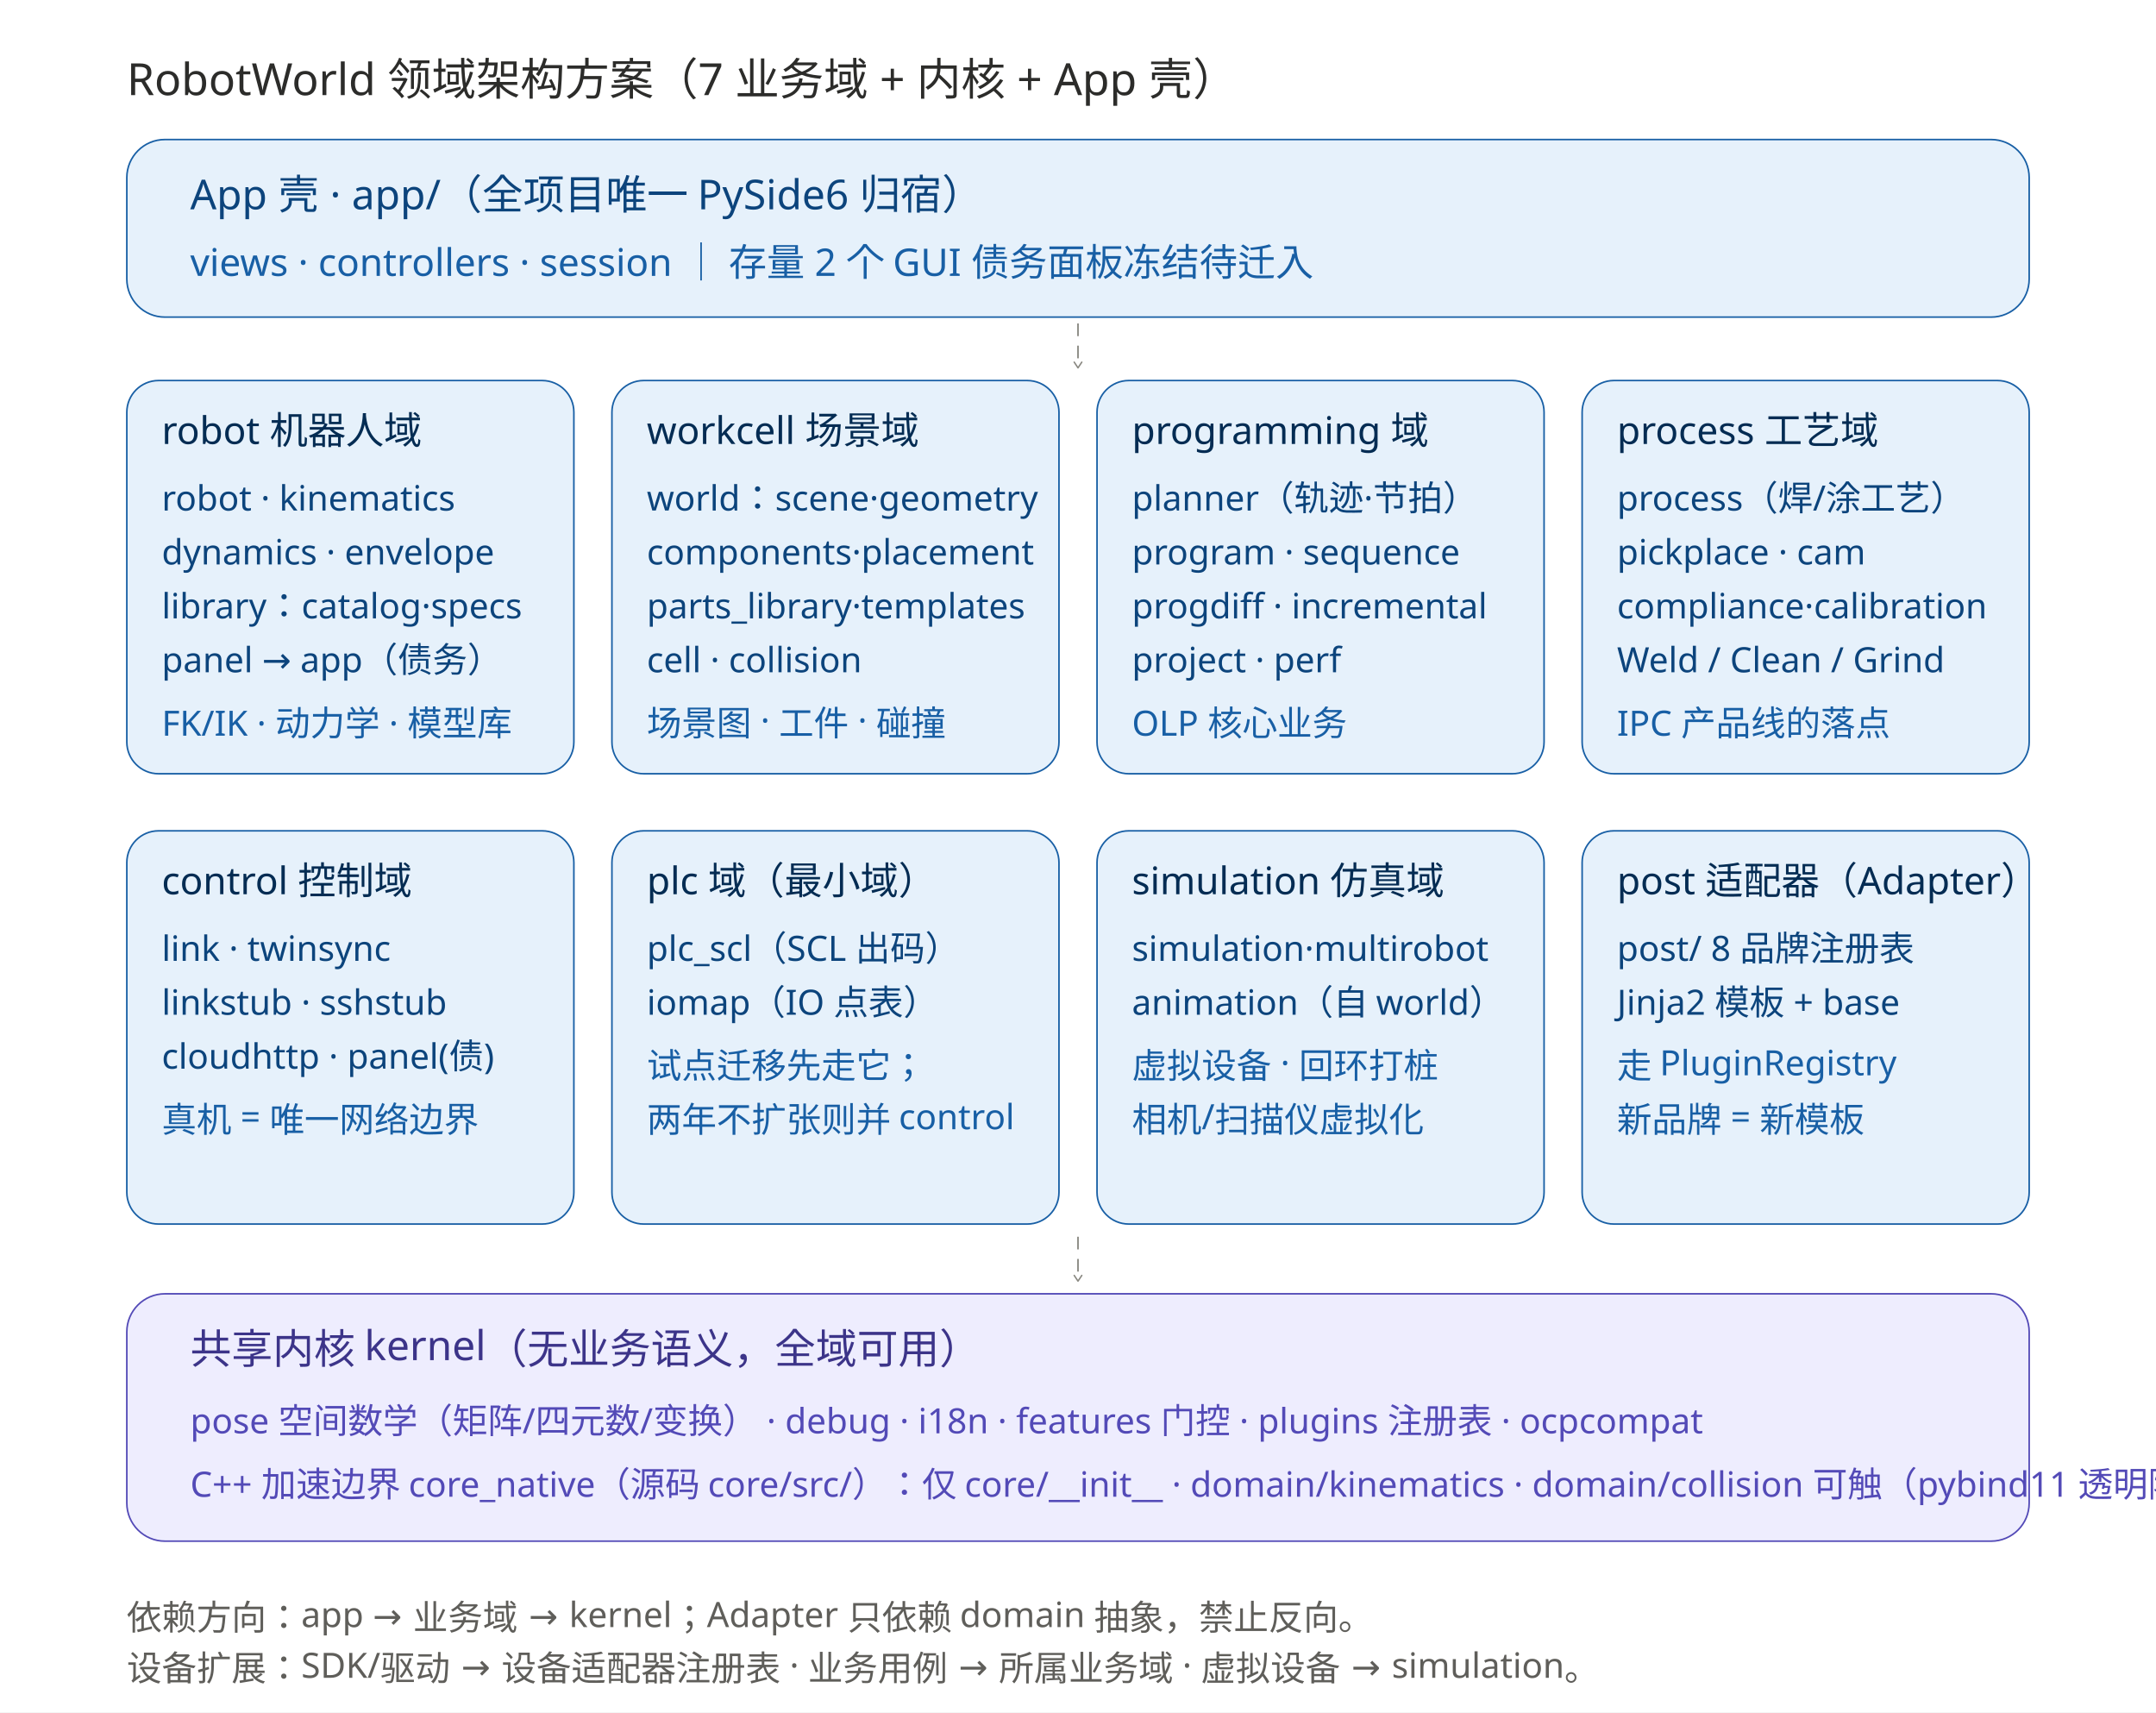
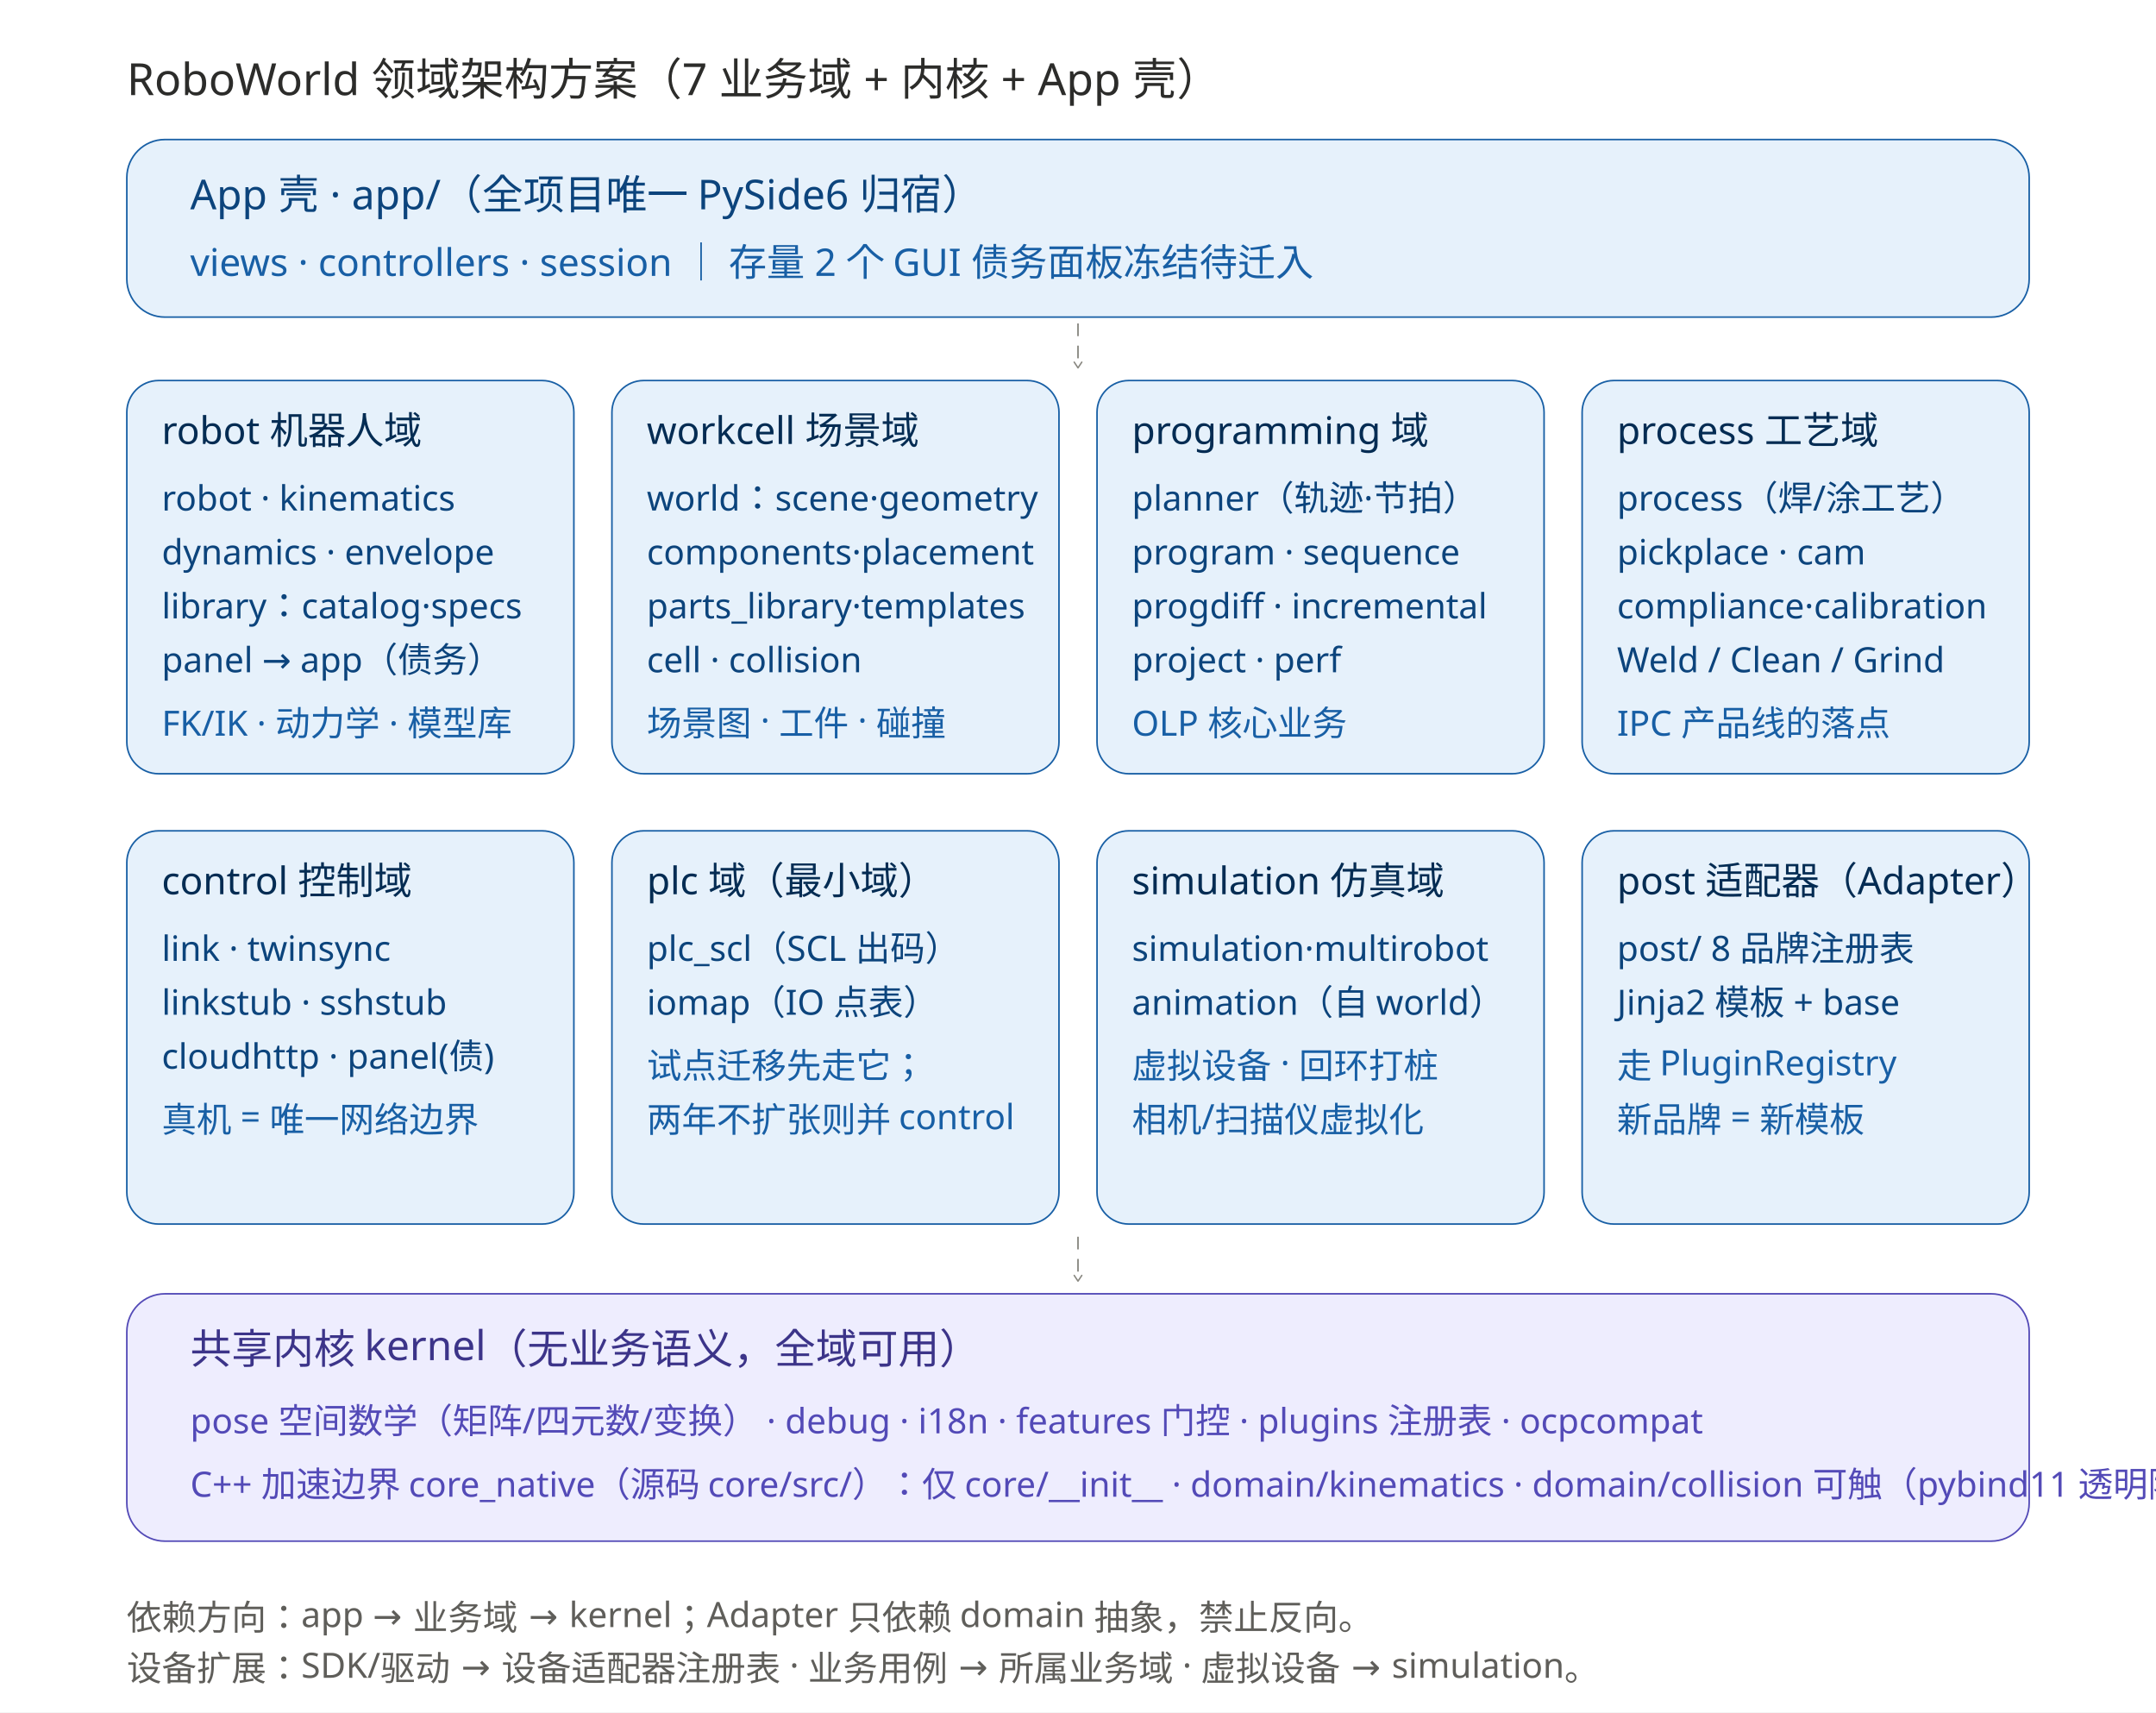
<svg xmlns="http://www.w3.org/2000/svg" viewBox="0 0 680 540" width="100%" role="img">
  <rect x="0" y="0" width="680" height="540" fill="#FFFFFF" />
-   <text x="40" y="30" font-size="14" font-weight="500" fill="#2C2C2A" font-family="PingFang SC, sans-serif">RobotWorld 领域架构方案（7 业务域 + 内核 + App 壳）</text>
+   <text x="40" y="30" font-size="14" font-weight="500" fill="#2C2C2A" font-family="PingFang SC, sans-serif">RoboWorld 领域架构方案（7 业务域 + 内核 + App 壳）</text>
  <rect x="40" y="44" width="600" height="56" rx="12" fill="#E6F1FB" stroke="#185FA5" stroke-width="0.5" />
  <text x="60" y="66" font-size="13" font-weight="500" fill="#0C447C" font-family="PingFang SC, sans-serif">App 壳 · app/（全项目唯一 PySide6 归宿）</text>
  <text x="60" y="87" font-size="12" fill="#185FA5" font-family="PingFang SC, sans-serif">views · controllers · session ｜ 存量 2 个 GUI 债务面板冻结待迁入</text>
  <line x1="340" y1="102" x2="340" y2="116" stroke="#888780" stroke-width="0.5" stroke-dasharray="4 3" marker-end="url(#arrowD)" />
  <defs>
    <marker id="arrowD" viewBox="0 0 10 10" refX="8" refY="5" markerWidth="6" markerHeight="6" orient="auto-start-reverse">
      <path d="M2 1L8 5L2 9" fill="none" stroke="#888780" stroke-width="1.5" stroke-linecap="round" stroke-linejoin="round" />
    </marker>
  </defs>
  <rect x="40" y="120" width="141" height="124" rx="10" fill="#E6F1FB" stroke="#185FA5" stroke-width="0.5" />
  <text x="51" y="140" font-size="12" font-weight="500" fill="#042C53" font-family="PingFang SC, sans-serif">robot 机器人域</text>
  <text x="51" y="161" font-size="11" fill="#0C447C" font-family="PingFang SC, sans-serif">robot · kinematics</text>
  <text x="51" y="178" font-size="11" fill="#0C447C" font-family="PingFang SC, sans-serif">dynamics · envelope</text>
  <text x="51" y="195" font-size="11" fill="#0C447C" font-family="PingFang SC, sans-serif">library：catalog·specs</text>
  <text x="51" y="212" font-size="11" fill="#0C447C" font-family="PingFang SC, sans-serif">panel → app（债务）</text>
  <text x="51" y="232" font-size="11" fill="#185FA5" font-family="PingFang SC, sans-serif">FK/IK · 动力学 · 模型库</text>
  <rect x="193" y="120" width="141" height="124" rx="10" fill="#E6F1FB" stroke="#185FA5" stroke-width="0.5" />
  <text x="204" y="140" font-size="12" font-weight="500" fill="#042C53" font-family="PingFang SC, sans-serif">workcell 场景域</text>
  <text x="204" y="161" font-size="11" fill="#0C447C" font-family="PingFang SC, sans-serif">world：scene·geometry</text>
  <text x="204" y="178" font-size="11" fill="#0C447C" font-family="PingFang SC, sans-serif">components·placement</text>
  <text x="204" y="195" font-size="11" fill="#0C447C" font-family="PingFang SC, sans-serif">parts_library·templates</text>
  <text x="204" y="212" font-size="11" fill="#0C447C" font-family="PingFang SC, sans-serif">cell · collision</text>
  <text x="204" y="232" font-size="11" fill="#185FA5" font-family="PingFang SC, sans-serif">场景图 · 工件 · 碰撞</text>
  <rect x="346" y="120" width="141" height="124" rx="10" fill="#E6F1FB" stroke="#185FA5" stroke-width="0.5" />
  <text x="357" y="140" font-size="12" font-weight="500" fill="#042C53" font-family="PingFang SC, sans-serif">programming 域</text>
  <text x="357" y="161" font-size="11" fill="#0C447C" font-family="PingFang SC, sans-serif">planner（轨迹·节拍）</text>
  <text x="357" y="178" font-size="11" fill="#0C447C" font-family="PingFang SC, sans-serif">program · sequence</text>
  <text x="357" y="195" font-size="11" fill="#0C447C" font-family="PingFang SC, sans-serif">progdiff · incremental</text>
  <text x="357" y="212" font-size="11" fill="#0C447C" font-family="PingFang SC, sans-serif">project · perf</text>
  <text x="357" y="232" font-size="11" fill="#185FA5" font-family="PingFang SC, sans-serif">OLP 核心业务</text>
  <rect x="499" y="120" width="141" height="124" rx="10" fill="#E6F1FB" stroke="#185FA5" stroke-width="0.5" />
  <text x="510" y="140" font-size="12" font-weight="500" fill="#042C53" font-family="PingFang SC, sans-serif">process 工艺域</text>
  <text x="510" y="161" font-size="11" fill="#0C447C" font-family="PingFang SC, sans-serif">process（焊/涂工艺）</text>
  <text x="510" y="178" font-size="11" fill="#0C447C" font-family="PingFang SC, sans-serif">pickplace · cam</text>
  <text x="510" y="195" font-size="11" fill="#0C447C" font-family="PingFang SC, sans-serif">compliance·calibration</text>
  <text x="510" y="212" font-size="11" fill="#0C447C" font-family="PingFang SC, sans-serif">Weld / Clean / Grind</text>
  <text x="510" y="232" font-size="11" fill="#185FA5" font-family="PingFang SC, sans-serif">IPC 产品线的落点</text>
  <rect x="40" y="262" width="141" height="124" rx="10" fill="#E6F1FB" stroke="#185FA5" stroke-width="0.5" />
  <text x="51" y="282" font-size="12" font-weight="500" fill="#042C53" font-family="PingFang SC, sans-serif">control 控制域</text>
  <text x="51" y="303" font-size="11" fill="#0C447C" font-family="PingFang SC, sans-serif">link · twinsync</text>
  <text x="51" y="320" font-size="11" fill="#0C447C" font-family="PingFang SC, sans-serif">linkstub · sshstub</text>
  <text x="51" y="337" font-size="11" fill="#0C447C" font-family="PingFang SC, sans-serif">cloudhttp · panel(债)</text>
  <text x="51" y="357" font-size="11" fill="#185FA5" font-family="PingFang SC, sans-serif">真机 = 唯一网络边界</text>
  <rect x="193" y="262" width="141" height="124" rx="10" fill="#E6F1FB" stroke="#185FA5" stroke-width="0.5" />
  <text x="204" y="282" font-size="12" font-weight="500" fill="#042C53" font-family="PingFang SC, sans-serif">plc 域（最小域）</text>
  <text x="204" y="303" font-size="11" fill="#0C447C" font-family="PingFang SC, sans-serif">plc_scl（SCL 出码）</text>
  <text x="204" y="320" font-size="11" fill="#0C447C" font-family="PingFang SC, sans-serif">iomap（IO 点表）</text>
  <text x="204" y="340" font-size="11" fill="#185FA5" font-family="PingFang SC, sans-serif">试点迁移先走它；</text>
  <text x="204" y="357" font-size="11" fill="#185FA5" font-family="PingFang SC, sans-serif">两年不扩张则并 control</text>
  <rect x="346" y="262" width="141" height="124" rx="10" fill="#E6F1FB" stroke="#185FA5" stroke-width="0.5" />
  <text x="357" y="282" font-size="12" font-weight="500" fill="#042C53" font-family="PingFang SC, sans-serif">simulation 仿真域</text>
  <text x="357" y="303" font-size="11" fill="#0C447C" font-family="PingFang SC, sans-serif">simulation·multirobot</text>
  <text x="357" y="320" font-size="11" fill="#0C447C" font-family="PingFang SC, sans-serif">animation（自 world）</text>
  <text x="357" y="340" font-size="11" fill="#185FA5" font-family="PingFang SC, sans-serif">虚拟设备 · 回环打桩</text>
  <text x="357" y="357" font-size="11" fill="#185FA5" font-family="PingFang SC, sans-serif">相机/扫描仪虚拟化</text>
  <rect x="499" y="262" width="141" height="124" rx="10" fill="#E6F1FB" stroke="#185FA5" stroke-width="0.5" />
  <text x="510" y="282" font-size="12" font-weight="500" fill="#042C53" font-family="PingFang SC, sans-serif">post 适配器（Adapter）</text>
  <text x="510" y="303" font-size="11" fill="#0C447C" font-family="PingFang SC, sans-serif">post/ 8 品牌注册表</text>
  <text x="510" y="320" font-size="11" fill="#0C447C" font-family="PingFang SC, sans-serif">Jinja2 模板 + base</text>
  <text x="510" y="340" font-size="11" fill="#185FA5" font-family="PingFang SC, sans-serif">走 PluginRegistry</text>
  <text x="510" y="357" font-size="11" fill="#185FA5" font-family="PingFang SC, sans-serif">新品牌 = 新模板</text>
  <line x1="340" y1="390" x2="340" y2="404" stroke="#888780" stroke-width="0.5" stroke-dasharray="4 3" marker-end="url(#arrowD)" />
  <rect x="40" y="408" width="600" height="78" rx="12" fill="#EEEDFE" stroke="#534AB7" stroke-width="0.5" />
  <text x="60" y="430" font-size="13" font-weight="500" fill="#3C3489" font-family="PingFang SC, sans-serif">共享内核 kernel（无业务语义，全域可用）</text>
  <text x="60" y="452" font-size="11" fill="#534AB7" font-family="PingFang SC, sans-serif">pose 空间数学（矩阵/四元数/变换） · debug · i18n · features 门控 · plugins 注册表 · ocpcompat</text>
  <text x="60" y="472" font-size="11" fill="#534AB7" font-family="PingFang SC, sans-serif">C++ 加速边界 core_native（源码 core/src/）：仅 core/__init__ · domain/kinematics · domain/collision 可触（pybind11 透明降级）</text>
  <text x="40" y="514" font-size="11" fill="#5F5E5A" font-family="PingFang SC, sans-serif">依赖方向：app → 业务域 → kernel；Adapter 只依赖 domain 抽象，禁止反向。</text>
  <text x="40" y="530" font-size="11" fill="#5F5E5A" font-family="PingFang SC, sans-serif">设备扩展：SDK/驱动 → 设备适配器注册表 · 业务用例 → 所属业务域 · 虚拟设备 → simulation。</text>
</svg>
